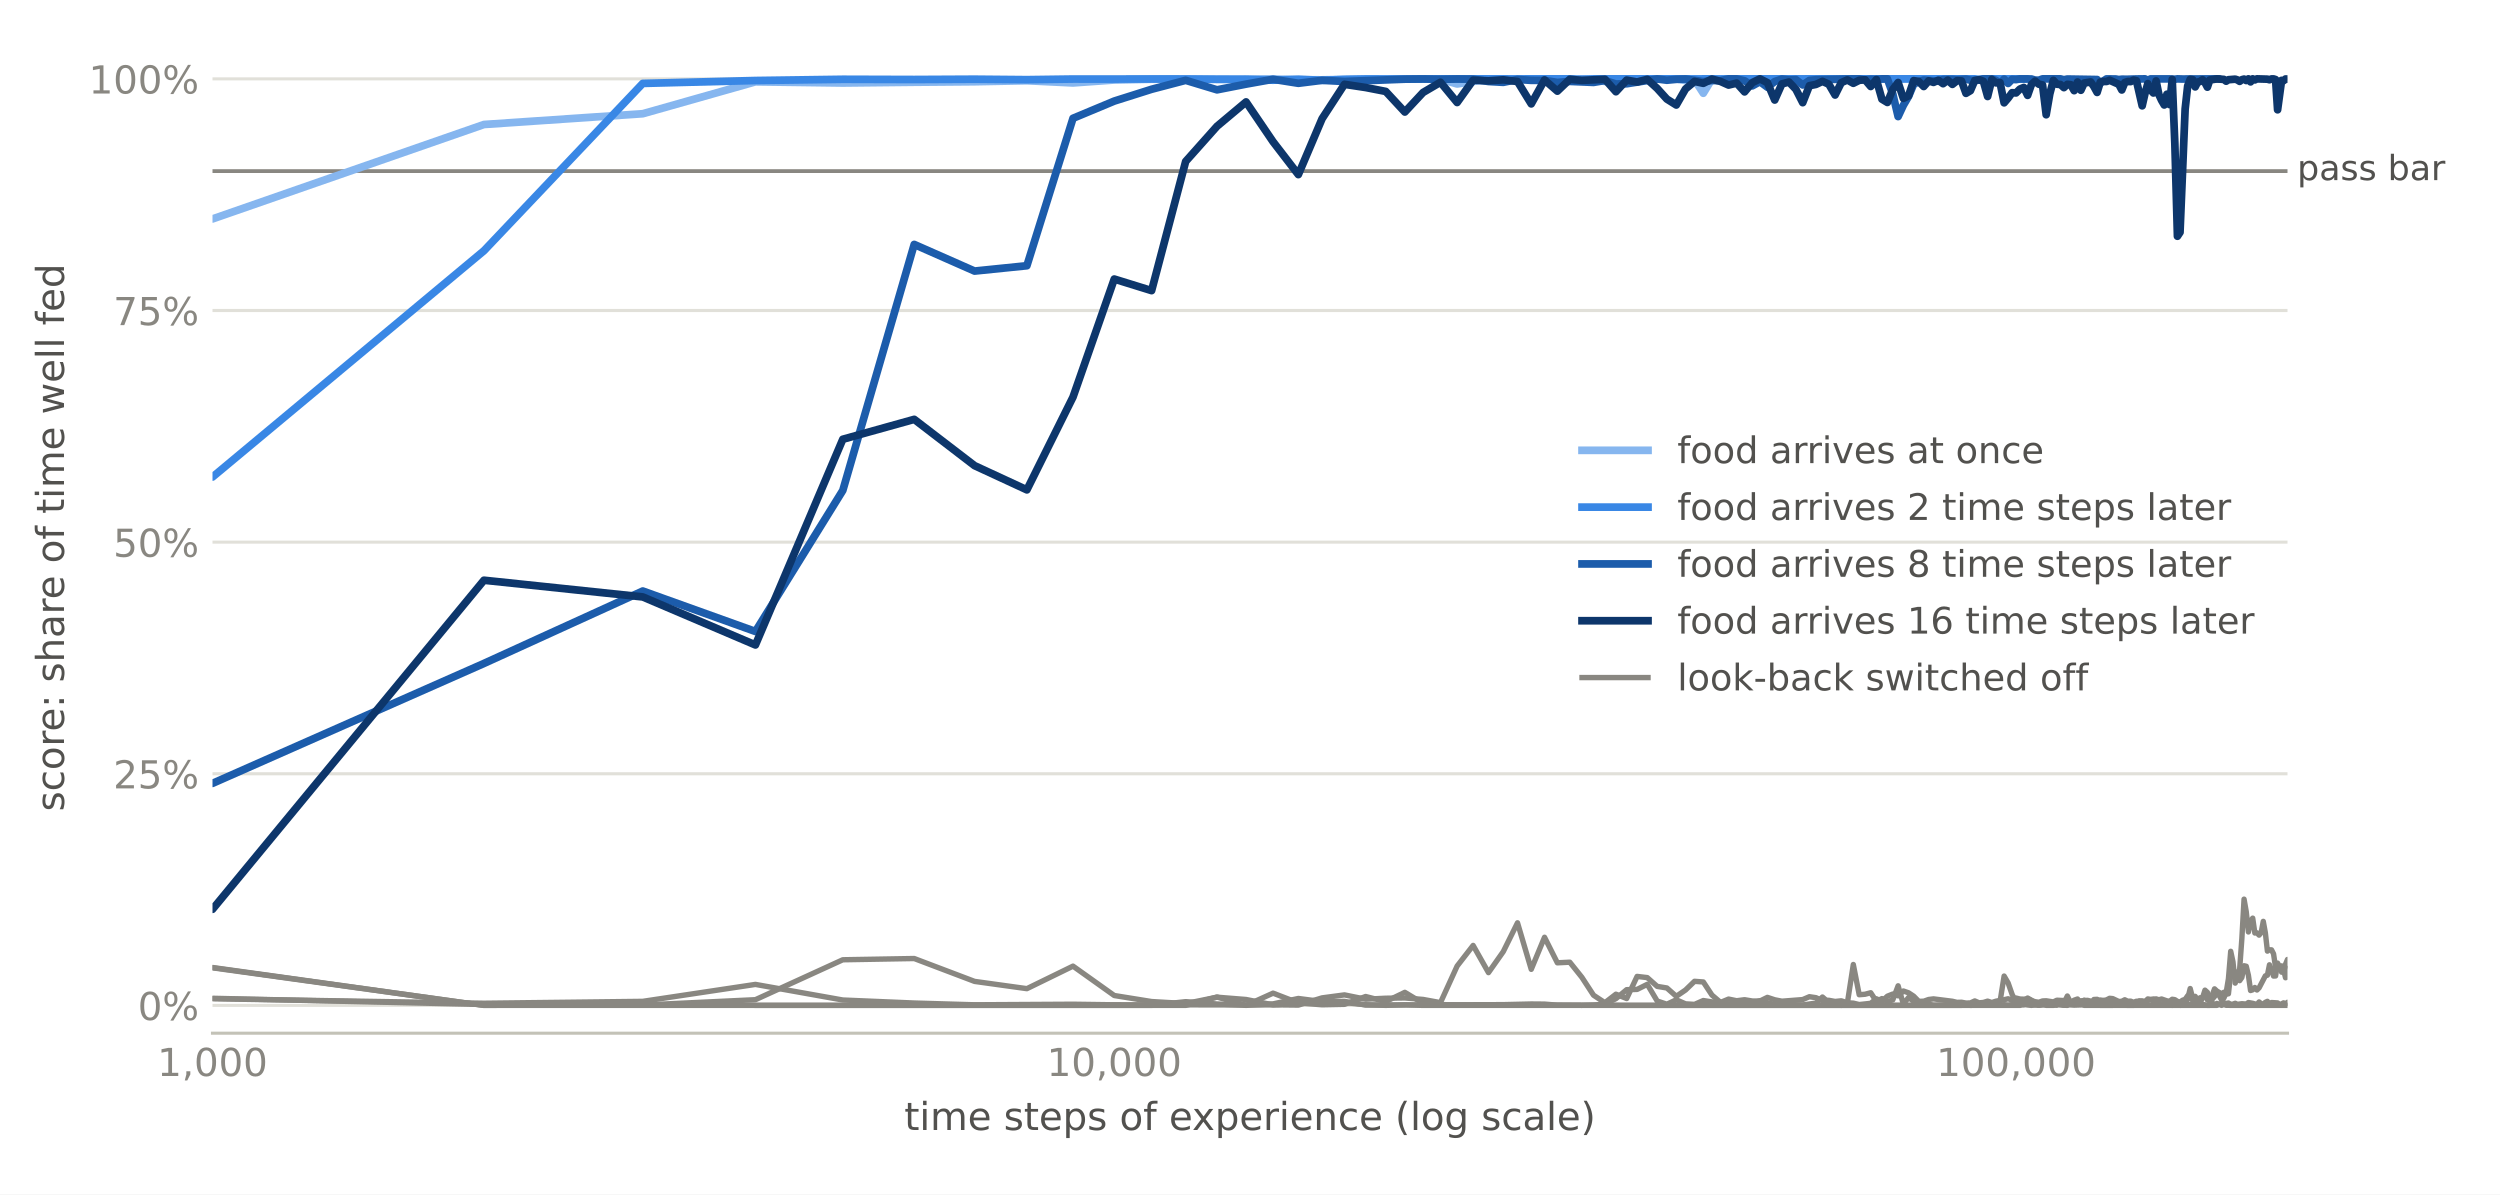
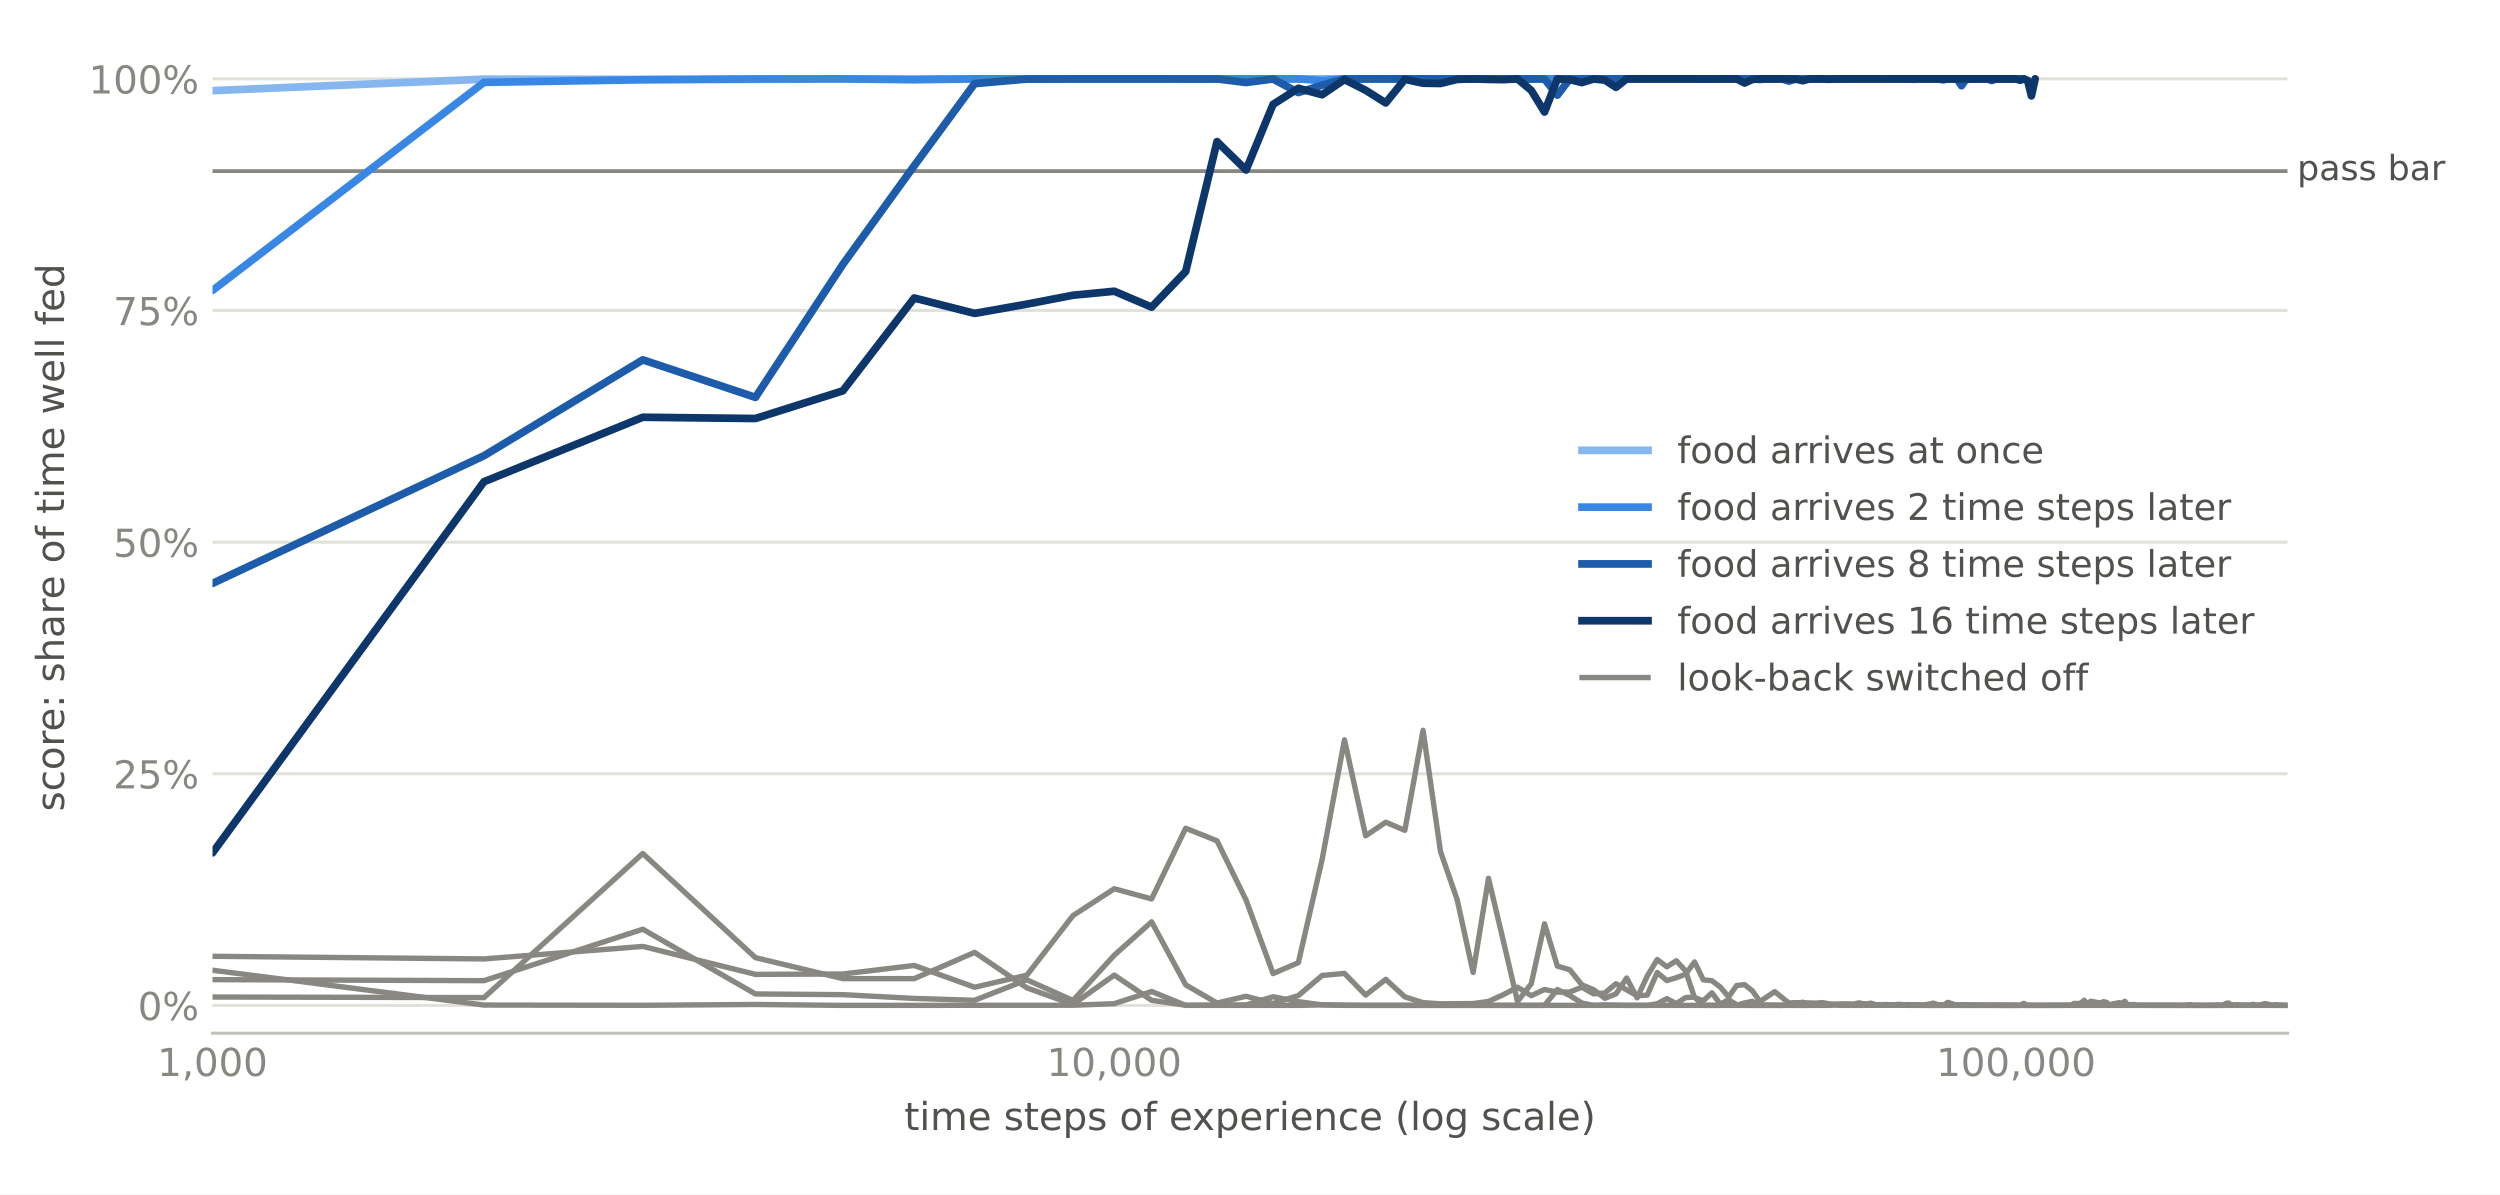
<svg xmlns="http://www.w3.org/2000/svg" width="648pt" height="309.6pt" viewBox="0 0 648 309.6" version="1.1">
  <defs>
    <style type="text/css">*{stroke-linejoin: round; stroke-linecap: butt}</style>
  </defs>
  <g id="figure_1">
    <g id="patch_1">
      <path d="M 0 309.6  L 648 309.6  L 648 0  L 0 0  z " style="fill: #ffffff" />
    </g>
    <g id="axes_1">
      <g id="patch_2">
        <path d="M 55.08 267.804  L 592.92 267.804  L 592.92 10.836  L 55.08 10.836  z " style="fill: #ffffff" />
      </g>
      <g id="matplotlib.axis_1">
        <g id="xtick_1">
          <g id="line2d_1" />
          <g id="text_1">
            <text style="font-size: 10px; font-family: 'DejaVu Sans', 'Bitstream Vera Sans', 'Computer Modern Sans Serif', 'Lucida Grande', 'Verdana', 'Geneva', 'Lucid', 'Arial', 'Helvetica', 'Avant Garde', sans-serif; text-anchor: middle; fill: #898781" x="55.08" y="278.902" transform="rotate(-0 55.08 278.9017)">1,000</text>
          </g>
        </g>
        <g id="xtick_2">
          <g id="line2d_2" />
          <g id="text_2">
            <text style="font-size: 10px; font-family: 'DejaVu Sans', 'Bitstream Vera Sans', 'Computer Modern Sans Serif', 'Lucida Grande', 'Verdana', 'Geneva', 'Lucid', 'Arial', 'Helvetica', 'Avant Garde', sans-serif; text-anchor: middle; fill: #898781" x="288.819" y="278.902" transform="rotate(-0 288.8188 278.9017)">10,000</text>
          </g>
        </g>
        <g id="xtick_3">
          <g id="line2d_3" />
          <g id="text_3">
            <text style="font-size: 10px; font-family: 'DejaVu Sans', 'Bitstream Vera Sans', 'Computer Modern Sans Serif', 'Lucida Grande', 'Verdana', 'Geneva', 'Lucid', 'Arial', 'Helvetica', 'Avant Garde', sans-serif; text-anchor: middle; fill: #898781" x="522.558" y="278.902" transform="rotate(-0 522.5576 278.9017)">100,000</text>
          </g>
        </g>
        <g id="text_4">
          <text style="font-size: 10px; font-family: 'DejaVu Sans', 'Bitstream Vera Sans', 'Computer Modern Sans Serif', 'Lucida Grande', 'Verdana', 'Geneva', 'Lucid', 'Arial', 'Helvetica', 'Avant Garde', sans-serif; text-anchor: middle; fill: #52514e" x="324" y="292.902" transform="rotate(-0 324 292.9024)">time steps of experience (log scale)</text>
        </g>
      </g>
      <g id="matplotlib.axis_2">
        <g id="ytick_1">
          <g id="line2d_4">
            <path d="M 55.08 260.599  L 592.92 260.599  " clip-path="url(#p5196640c38)" style="fill: none; stroke: #e1e0d9; stroke-width: 0.8; stroke-linecap: square" />
          </g>
          <g id="line2d_5" />
          <g id="text_5">
            <text style="font-size: 10px; font-family: 'DejaVu Sans', 'Bitstream Vera Sans', 'Computer Modern Sans Serif', 'Lucida Grande', 'Verdana', 'Geneva', 'Lucid', 'Arial', 'Helvetica', 'Avant Garde', sans-serif; text-anchor: end; fill: #898781" x="51.58" y="264.398" transform="rotate(-0 51.58 264.3981)">0%</text>
          </g>
        </g>
        <g id="ytick_2">
          <g id="line2d_6">
            <path d="M 55.08 200.56  L 592.92 200.56  " clip-path="url(#p5196640c38)" style="fill: none; stroke: #e1e0d9; stroke-width: 0.8; stroke-linecap: square" />
          </g>
          <g id="line2d_7" />
          <g id="text_6">
            <text style="font-size: 10px; font-family: 'DejaVu Sans', 'Bitstream Vera Sans', 'Computer Modern Sans Serif', 'Lucida Grande', 'Verdana', 'Geneva', 'Lucid', 'Arial', 'Helvetica', 'Avant Garde', sans-serif; text-anchor: end; fill: #898781" x="51.58" y="204.359" transform="rotate(-0 51.58 204.3589)">25%</text>
          </g>
        </g>
        <g id="ytick_3">
          <g id="line2d_8">
            <path d="M 55.08 140.521  L 592.92 140.521  " clip-path="url(#p5196640c38)" style="fill: none; stroke: #e1e0d9; stroke-width: 0.8; stroke-linecap: square" />
          </g>
          <g id="line2d_9" />
          <g id="text_7">
            <text style="font-size: 10px; font-family: 'DejaVu Sans', 'Bitstream Vera Sans', 'Computer Modern Sans Serif', 'Lucida Grande', 'Verdana', 'Geneva', 'Lucid', 'Arial', 'Helvetica', 'Avant Garde', sans-serif; text-anchor: end; fill: #898781" x="51.58" y="144.32" transform="rotate(-0 51.58 144.3196)">50%</text>
          </g>
        </g>
        <g id="ytick_4">
          <g id="line2d_10">
            <path d="M 55.08 80.482  L 592.92 80.482  " clip-path="url(#p5196640c38)" style="fill: none; stroke: #e1e0d9; stroke-width: 0.8; stroke-linecap: square" />
          </g>
          <g id="line2d_11" />
          <g id="text_8">
            <text style="font-size: 10px; font-family: 'DejaVu Sans', 'Bitstream Vera Sans', 'Computer Modern Sans Serif', 'Lucida Grande', 'Verdana', 'Geneva', 'Lucid', 'Arial', 'Helvetica', 'Avant Garde', sans-serif; text-anchor: end; fill: #898781" x="51.58" y="84.28" transform="rotate(-0 51.58 84.28036)">75%</text>
          </g>
        </g>
        <g id="ytick_5">
          <g id="line2d_12">
            <path d="M 55.08 20.442  L 592.92 20.442  " clip-path="url(#p5196640c38)" style="fill: none; stroke: #e1e0d9; stroke-width: 0.8; stroke-linecap: square" />
          </g>
          <g id="line2d_13" />
          <g id="text_9">
            <text style="font-size: 10px; font-family: 'DejaVu Sans', 'Bitstream Vera Sans', 'Computer Modern Sans Serif', 'Lucida Grande', 'Verdana', 'Geneva', 'Lucid', 'Arial', 'Helvetica', 'Avant Garde', sans-serif; text-anchor: end; fill: #898781" x="51.58" y="24.241" transform="rotate(-0 51.58 24.24111)">100%</text>
          </g>
        </g>
        <g id="text_10">
          <text style="font-size: 10px; font-family: 'DejaVu Sans', 'Bitstream Vera Sans', 'Computer Modern Sans Serif', 'Lucida Grande', 'Verdana', 'Geneva', 'Lucid', 'Arial', 'Helvetica', 'Avant Garde', sans-serif; text-anchor: middle; fill: #52514e" x="16.589" y="139.32" transform="rotate(-90 16.58859 139.32)">score: share of time well fed</text>
        </g>
      </g>
      <g id="line2d_14">
        <path d="M 55.08 44.35  L 592.92 44.35  " clip-path="url(#p5196640c38)" style="fill: none; stroke: #898781; stroke-linecap: square" />
      </g>
      <g id="line2d_15">
-         <path d="M 55.08 258.881  L 125.442 260.036  L 166.602 259.549  L 195.805 255.158  L 218.456 259.203  L 236.964 259.984  L 252.612 260.442  L 278.124 260.292  L 288.819 260.442  L 329.978 260.479  L 342.684 259.616  L 348.486 259.556  L 353.974 260.509  L 389.645 260.404  L 396.899 260.232  L 400.341 260.262  L 403.669 260.539  L 410.016 260.584  L 413.046 260.494  L 415.989 260.277  L 418.848 258.851  L 421.63 256.524  L 424.337 256.457  L 426.974 255.143  L 429.544 259.466  L 432.05 260.292  L 434.496 259.151  L 436.885 260.194  L 439.219 260.337  L 441.5 259.338  L 443.731 259.691  L 445.914 259.849  L 448.051 258.963  L 450.144 259.391  L 452.195 259.128  L 454.205 259.459  L 456.177 259.466  L 458.11 258.52  L 460.008 259.143  L 461.87 259.511  L 467.262 259.091  L 468.997 258.348  L 470.703 258.603  L 472.381 259.368  L 474.031 259.278  L 475.656 259.579  L 477.254 259.414  L 478.828 259.924  L 480.378 260.014  L 481.905 260.382  L 484.89 260.059  L 486.351 258.888  L 487.791 259.526  L 489.211 258.213  L 490.611 257.657  L 491.992 258.115  L 493.355 256.869  L 494.699 257.335  L 496.026 258.213  L 497.336 259.541  L 498.629 259.519  L 499.906 259.068  L 501.167 258.911  L 506.06 259.526  L 507.247 259.811  L 508.421 259.781  L 509.581 259.991  L 510.728 259.961  L 511.862 259.444  L 512.984 259.931  L 514.093 259.834  L 515.191 259.496  L 516.277 259.856  L 517.351 259.511  L 519.466 259.121  L 520.507 258.881  L 521.537 259.241  L 522.558 258.693  L 523.568 258.948  L 524.568 258.986  L 525.558 258.866  L 526.539 259.353  L 527.51 259.639  L 528.473 259.789  L 529.426 259.451  L 530.37 259.406  L 532.233 259.699  L 533.151 259.256  L 534.964 259.346  L 535.858 259.594  L 537.624 259.691  L 538.495 259.481  L 541.065 259.286  L 542.743 259.706  L 544.394 259.196  L 545.209 259.338  L 546.018 259.166  L 546.821 258.761  L 547.617 258.843  L 549.191 259.586  L 549.968 259.541  L 550.74 259.143  L 551.507 259.519  L 552.267 259.496  L 553.022 259.804  L 553.771 259.511  L 555.253 259.706  L 555.986 259.594  L 557.436 259.098  L 558.153 259.098  L 558.866 258.911  L 559.573 259.143  L 560.276 258.941  L 561.666 259.421  L 562.354 259.526  L 563.038 259.008  L 563.717 259.113  L 564.391 259.556  L 565.062 259.744  L 565.727 259.256  L 566.388 259.031  L 567.046 258.108  L 567.698 258.603  L 568.347 259.323  L 568.991 259.226  L 569.632 259.564  L 570.268 258.618  L 570.901 258.603  L 571.529 257.988  L 572.154 259.188  L 572.775 258.063  L 573.392 257.965  L 574.005 256.314  L 574.615 256.884  L 575.824 257.59  L 576.422 257.207  L 577.018 257.68  L 577.61 257.59  L 578.198 252.329  L 578.783 252.734  L 579.365 251.954  L 579.943 253.59  L 580.519 254.183  L 581.09 253.372  L 581.659 250.325  L 582.225 250.453  L 582.787 252.802  L 583.346 256.742  L 583.903 256.562  L 584.456 255.961  L 585.006 256.607  L 585.553 256.059  L 587.177 252.944  L 587.713 252.772  L 588.246 250.077  L 588.776 251.308  L 589.303 252.989  L 589.828 252.967  L 590.35 249.642  L 590.869 250.61  L 591.386 250.355  L 591.9 251.383  L 592.411 253.432  L 592.92 251.023  L 592.92 251.023  " clip-path="url(#p5196640c38)" style="fill: none; stroke: #898781; stroke-width: 1.4; stroke-linecap: round" />
+         <path d="M 55.08 247.871  L 125.442 248.554  L 166.602 245.312  L 195.805 252.554  L 218.456 252.464  L 236.964 250.25  L 252.612 255.886  L 266.167 252.764  L 278.124 237.304  L 288.819 230.37  L 298.494 232.996  L 307.327 214.684  L 315.452 217.934  L 322.975 233.274  L 329.978 252.344  L 336.53 249.522  L 342.684 222.812  L 348.486 191.764  L 353.974 216.636  L 359.181 213.123  L 364.134 215.217  L 368.856 189.303  L 373.369 220.688  L 377.689 233.161  L 381.833 252.066  L 385.814 227.66  L 389.645 243.818  L 393.337 259.601  L 396.899 254.986  L 400.341 239.458  L 403.669 250.408  L 406.892 251.361  L 410.016 255.271  L 413.046 256.517  L 415.989 258.768  L 418.848 257.612  L 421.63 253.507  L 424.337 258.633  L 426.974 252.989  L 429.544 248.712  L 432.05 250.588  L 434.496 249.034  L 436.885 251.623  L 439.219 258.558  L 441.5 259.383  L 443.731 257.335  L 445.914 260.284  L 448.051 259.106  L 450.144 260.442  L 452.195 260.577  L 454.205 260.592  L 456.177 260.599  L 458.11 260.599  L 460.008 260.599  L 461.87 260.584  L 463.699 260.487  L 465.496 260.584  L 467.262 260.584  L 468.997 260.599  L 470.703 260.472  L 472.381 260.479  L 474.031 260.442  L 475.656 260.374  L 477.254 260.209  L 478.828 260.262  L 480.378 260.269  L 481.905 259.939  L 483.408 260.299  L 484.89 260.014  L 486.351 260.457  L 487.791 260.599  L 489.211 260.524  L 490.611 260.472  L 491.992 260.322  L 493.355 260.404  L 494.699 260.599  L 496.026 260.599  L 497.336 260.599  L 498.629 260.599  L 499.906 260.599  L 501.167 260.599  L 502.413 260.599  L 503.643 260.599  L 504.859 260.599  L 506.06 260.599  L 507.247 260.599  L 508.421 260.599  L 509.581 260.599  L 510.728 260.599  L 511.862 260.599  L 512.984 260.599  L 514.093 260.599  L 515.191 260.599  L 516.277 260.599  L 517.351 260.599  L 518.414 260.599  L 519.466 260.599  L 520.507 260.599  L 521.537 260.599  L 522.558 260.599  " clip-path="url(#p5196640c38)" style="fill: none; stroke: #898781; stroke-width: 1.4; stroke-linecap: round" />
      </g>
      <g id="line2d_16">
-         <path d="M 55.08 258.753  L 125.442 260.374  L 166.602 260.502  L 195.805 259.121  L 218.456 248.772  L 236.964 248.449  L 252.612 254.378  L 266.167 256.261  L 278.124 250.423  L 288.819 258.04  L 298.494 259.601  L 307.327 260.119  L 315.452 258.468  L 322.975 259.068  L 329.978 260.449  L 336.53 260.524  L 342.684 258.648  L 348.486 257.875  L 353.974 258.993  L 359.181 258.738  L 364.134 258.671  L 368.856 259.053  L 373.369 259.879  L 377.689 250.4  L 381.833 245.057  L 385.814 252.104  L 389.645 246.663  L 393.337 239.195  L 396.899 251.248  L 400.341 242.94  L 403.669 249.56  L 406.892 249.402  L 410.016 253.312  L 413.046 257.958  L 415.989 259.901  L 418.848 257.695  L 421.63 258.821  L 424.337 253.087  L 426.974 253.395  L 429.544 255.669  L 432.05 256.081  L 434.496 258.243  L 436.885 256.614  L 439.219 254.355  L 441.5 254.528  L 443.731 257.92  L 445.914 259.781  L 448.051 260.292  L 450.144 260.299  L 452.195 260.074  L 454.205 260.014  L 456.177 259.383  L 460.008 260.382  L 461.87 260.562  L 463.699 259.684  L 465.496 260.449  L 467.262 260.487  L 470.703 259.999  L 472.381 258.43  L 474.031 259.871  L 475.656 260.172  L 477.254 260.599  L 478.828 260.044  L 480.378 250.002  L 481.905 257.83  L 483.408 257.71  L 484.89 257.32  L 486.351 259.549  L 487.791 258.836  L 489.211 259.624  L 490.611 259.173  L 491.992 255.526  L 493.355 260.292  L 494.699 258.543  L 496.026 259.564  L 497.336 259.939  L 498.629 259.714  L 499.906 260.262  L 501.167 260.577  L 503.643 260.547  L 506.06 260.194  L 507.247 260.427  L 508.421 260.442  L 509.581 260.307  L 510.728 260.599  L 512.984 260.494  L 515.191 260.322  L 516.277 260.472  L 517.351 260.457  L 518.414 259.601  L 519.466 252.997  L 520.507 254.783  L 521.537 257.74  L 522.558 259.796  L 523.568 259.676  L 524.568 260.457  L 525.558 258.693  L 526.539 259.248  L 527.51 260.006  L 528.473 260.569  L 529.426 260.419  L 530.37 259.684  L 531.306 260.081  L 533.151 259.841  L 534.062 260.164  L 534.964 260.006  L 535.858 258.168  L 536.745 259.969  L 537.624 259.616  L 538.495 260.081  L 539.359 260.006  L 540.216 259.248  L 541.065 260.059  L 541.908 260.434  L 542.743 259.068  L 543.572 259.023  L 544.394 259.684  L 545.209 259.331  L 546.018 260.352  L 546.821 259.098  L 547.617 259.594  L 548.407 260.247  L 549.191 260.352  L 549.968 260.111  L 550.74 260.081  L 551.507 260.359  L 552.267 260.487  L 553.022 260.081  L 553.771 260.156  L 554.515 260.554  L 555.253 260.389  L 555.986 260.539  L 557.436 260.562  L 558.153 260.217  L 558.866 260.524  L 560.276 260.502  L 560.973 260.494  L 561.666 259.744  L 562.354 259.736  L 563.038 260.599  L 563.717 259.624  L 564.391 260.314  L 565.062 260.599  L 566.388 260.434  L 567.046 258.918  L 567.698 256.231  L 568.347 258.746  L 568.991 258.258  L 569.632 259.218  L 570.268 259.954  L 570.901 258.595  L 571.529 256.652  L 572.154 257.215  L 572.775 259.751  L 574.615 257.575  L 575.221 258.003  L 575.824 259.203  L 576.422 258.716  L 577.018 257.29  L 577.61 253.68  L 578.198 246.58  L 578.783 249.297  L 579.365 254.821  L 580.519 251.173  L 581.09 243.278  L 581.659 233.064  L 582.225 236.298  L 582.787 241.559  L 583.346 238.76  L 583.903 237.987  L 584.456 241.837  L 585.006 241.792  L 585.553 242.385  L 586.098 241.717  L 586.639 238.82  L 587.177 241.769  L 587.713 246.528  L 588.246 246.182  L 588.776 246.205  L 589.303 247.233  L 589.828 250.738  L 590.35 250.393  L 590.869 250.438  L 591.386 251.984  L 591.9 252.021  L 592.411 249.935  L 592.92 248.697  L 592.92 248.697  " clip-path="url(#p5196640c38)" style="fill: none; stroke: #898781; stroke-width: 1.4; stroke-linecap: round" />
+         <path d="M 55.08 258.423  L 125.442 258.58  L 166.602 221.229  L 195.805 248.224  L 218.456 253.665  L 236.964 253.665  L 252.612 246.858  L 266.167 256.059  L 278.124 260.352  L 288.819 252.742  L 298.494 259.286  L 307.327 260.562  L 322.975 260.479  L 329.978 258.348  L 336.53 259.631  L 342.684 260.457  L 353.974 260.592  L 434.496 260.599  L 474.031 260.584  L 475.656 260.427  L 478.828 260.599  L 487.791 260.569  L 489.211 260.487  L 491.992 260.554  L 499.906 260.569  L 501.167 260.592  L 503.643 260.479  L 508.421 260.517  L 509.581 260.389  L 510.728 260.539  L 523.568 260.599  L 549.191 260.562  L 549.968 260.397  L 551.507 260.547  L 552.267 260.509  L 553.771 260.577  L 557.436 260.584  L 562.354 260.592  L 566.388 260.584  L 567.698 260.382  L 568.347 260.592  L 574.005 260.599  L 574.615 260.479  L 575.824 260.584  L 576.422 260.412  L 577.018 260.051  L 577.61 259.976  L 578.198 260.359  L 579.365 260.487  L 579.943 260.397  L 580.519 260.554  L 592.92 260.592  L 592.92 260.592  " clip-path="url(#p5196640c38)" style="fill: none; stroke: #898781; stroke-width: 1.4; stroke-linecap: round" />
      </g>
      <g id="line2d_17">
-         <path d="M 55.08 250.775  L 125.442 260.599  L 166.602 260.389  L 195.805 260.584  L 307.327 260.599  L 315.452 258.43  L 322.975 260.599  L 329.978 257.425  L 336.53 259.946  L 342.684 260.442  L 348.486 260.322  L 353.974 258.295  L 359.181 259.616  L 364.134 257.215  L 368.856 260.059  L 373.369 260.367  L 377.689 260.509  L 429.544 260.599  L 436.885 260.599  L 508.421 260.592  L 509.581 260.217  L 510.728 260.449  L 511.862 260.329  L 514.093 260.517  L 515.191 260.577  L 516.277 260.329  L 518.414 260.569  L 519.466 260.412  L 520.507 260.539  L 521.537 260.397  L 522.558 260.509  L 524.568 260.299  L 526.539 260.599  L 527.51 260.389  L 528.473 259.924  L 529.426 259.871  L 530.37 260.224  L 531.306 260.299  L 532.233 260.524  L 533.151 260.569  L 534.062 260.239  L 534.964 260.577  L 535.858 260.419  L 537.624 260.539  L 539.359 260.479  L 540.216 260.314  L 541.065 260.434  L 541.908 260.314  L 542.743 260.389  L 543.572 260.284  L 544.394 260.599  L 547.617 260.599  L 549.191 259.661  L 549.968 260.487  L 551.507 260.599  L 553.022 260.599  L 553.771 260.457  L 554.515 259.406  L 555.253 259.421  L 555.986 259.624  L 556.713 258.926  L 557.436 259.053  L 558.153 258.948  L 558.866 259.293  L 559.573 260.014  L 560.276 260.269  L 560.973 259.991  L 561.666 260.269  L 563.038 260.359  L 563.717 260.322  L 565.062 260.554  L 566.388 260.382  L 567.046 260.457  L 567.698 260.367  L 568.347 260.404  L 568.991 260.277  L 569.632 260.021  L 572.154 260.599  L 572.775 260.584  L 573.392 259.894  L 574.005 260.449  L 574.615 260.089  L 575.221 260.329  L 575.824 260.179  L 576.422 259.909  L 577.018 260.104  L 577.61 259.976  L 578.198 260.307  L 578.783 260.269  L 579.365 260.051  L 579.943 260.322  L 581.09 260.164  L 582.225 260.254  L 582.787 259.856  L 583.903 260.059  L 585.006 260.367  L 585.553 259.706  L 586.098 260.149  L 586.639 260.262  L 587.177 259.804  L 587.713 259.549  L 588.246 260.292  L 588.776 259.856  L 590.35 259.954  L 590.869 260.344  L 591.386 260.209  L 591.9 259.939  L 592.411 260.194  L 592.92 259.796  L 592.92 259.796  " clip-path="url(#p5196640c38)" style="fill: none; stroke: #898781; stroke-width: 1.4; stroke-linecap: round" />
+         <path d="M 55.08 253.92  L 125.442 254.19  L 166.602 240.854  L 195.805 257.635  L 218.456 257.815  L 236.964 258.791  L 252.612 259.278  L 266.167 253.965  L 278.124 259.323  L 288.819 247.586  L 298.494 238.94  L 307.327 255.263  L 315.452 259.991  L 322.975 258.235  L 329.978 260.089  L 336.53 258.063  L 342.684 252.847  L 348.486 252.306  L 353.974 257.92  L 359.181 253.852  L 364.134 258.385  L 368.856 259.886  L 373.369 260.187  L 381.833 260.119  L 385.814 259.579  L 389.645 257.83  L 393.337 255.886  L 396.899 258.07  L 400.341 256.479  L 403.669 257.155  L 406.892 257.125  L 410.016 255.886  L 413.046 257.597  L 415.989 257.372  L 418.848 254.978  L 424.337 258.108  L 426.974 257.928  L 429.544 252.081  L 432.05 254.16  L 434.496 253.425  L 436.885 252.524  L 439.219 249.334  L 441.5 253.98  L 443.731 254.198  L 445.914 255.864  L 448.051 258.393  L 450.144 255.436  L 452.195 255.218  L 454.205 256.817  L 456.177 259.586  L 460.008 257.042  L 463.699 259.984  L 465.496 259.879  L 470.703 260.006  L 472.381 259.871  L 474.031 260.194  L 477.254 260.367  L 478.828 260.262  L 481.905 260.532  L 483.408 260.179  L 484.89 260.584  L 497.336 260.404  L 498.629 260.532  L 501.167 260.014  L 502.413 260.487  L 504.859 260.449  L 518.414 260.599  L 592.92 260.599  L 592.92 260.599  " clip-path="url(#p5196640c38)" style="fill: none; stroke: #898781; stroke-width: 1.4; stroke-linecap: round" />
      </g>
      <g id="line2d_18">
-         <path d="M 55.08 250.858  L 125.442 260.599  L 298.494 260.599  L 307.327 259.631  L 315.452 260.232  L 322.975 260.584  L 329.978 260.202  L 336.53 258.806  L 342.684 259.609  L 348.486 259.871  L 353.974 260.419  L 359.181 260.592  L 364.134 260.442  L 368.856 260.599  L 523.568 260.599  L 524.568 260.337  L 528.473 260.584  L 529.426 260.457  L 530.37 260.584  L 532.233 260.599  L 533.151 259.383  L 534.062 260.502  L 535.858 260.599  L 536.745 259.751  L 537.624 259.248  L 538.495 258.941  L 539.359 260.179  L 540.216 260.599  L 574.615 260.599  L 575.221 260.322  L 575.824 260.592  L 576.422 260.374  L 577.018 260.577  L 580.519 260.599  L 592.92 260.599  L 592.92 260.599  " clip-path="url(#p5196640c38)" style="fill: none; stroke: #898781; stroke-width: 1.4; stroke-linecap: round" />
+         <path d="M 55.08 251.488  L 125.442 260.509  L 166.602 260.577  L 195.805 260.359  L 218.456 260.599  L 278.124 260.562  L 288.819 260.156  L 298.494 256.997  L 307.327 260.592  L 336.53 260.599  L 342.684 260.457  L 348.486 260.599  L 400.341 260.584  L 403.669 256.487  L 406.892 258.04  L 410.016 259.984  L 413.046 260.599  L 415.989 260.472  L 421.63 260.599  L 426.974 260.599  L 429.544 260.172  L 432.05 258.851  L 434.496 260.141  L 436.885 258.588  L 439.219 258.453  L 441.5 260.599  L 450.144 260.569  L 452.195 259.961  L 454.205 259.549  L 456.177 260.502  L 461.87 260.599  L 463.699 260.389  L 467.262 259.781  L 468.997 260.404  L 472.381 260.367  L 474.031 260.547  L 475.656 260.449  L 477.254 260.599  L 489.211 260.382  L 490.611 260.584  L 493.355 260.554  L 494.699 260.382  L 496.026 260.569  L 501.167 260.599  L 503.643 260.599  L 504.859 259.804  L 507.247 260.592  L 522.558 260.599  L 523.568 260.599  L 524.568 260.089  L 525.558 260.599  L 536.745 260.569  L 537.624 260.081  L 538.495 260.134  L 539.359 260.006  L 540.216 259.271  L 541.065 260.269  L 541.908 259.519  L 544.394 259.969  L 545.209 259.631  L 546.018 259.804  L 546.821 260.554  L 547.617 260.187  L 548.407 260.096  L 549.191 259.879  L 549.968 260.059  L 550.74 259.541  L 551.507 260.412  L 552.267 260.442  L 553.022 260.352  L 553.771 260.569  L 577.018 260.599  L 577.61 260.382  L 578.198 260.577  L 583.346 260.562  L 583.903 260.322  L 585.006 260.554  L 585.553 260.524  L 587.177 260.119  L 588.246 260.374  L 588.776 260.584  L 589.828 260.427  L 590.869 260.577  L 591.386 260.532  L 592.411 260.599  L 592.92 260.592  L 592.92 260.592  " clip-path="url(#p5196640c38)" style="fill: none; stroke: #898781; stroke-width: 1.4; stroke-linecap: round" />
      </g>
      <g id="line2d_19">
-         <path d="M 55.08 56.749  L 125.442 32.268  L 166.602 29.478  L 195.805 21.208  L 218.456 21.515  L 236.964 21.315  L 252.612 21.185  L 266.167 20.92  L 278.124 21.495  L 288.819 20.735  L 298.494 20.535  L 307.327 20.455  L 315.452 20.467  L 322.975 20.447  L 329.978 20.462  L 336.53 20.68  L 342.684 20.692  L 348.486 20.59  L 353.974 20.475  L 359.181 20.447  L 364.134 20.477  L 368.856 20.447  L 373.369 20.507  L 377.689 21.768  L 381.833 21.115  L 385.814 20.6  L 389.645 20.56  L 393.337 20.532  L 396.899 20.48  L 400.341 20.475  L 403.669 20.457  L 406.892 20.98  L 410.016 20.487  L 413.046 20.68  L 415.989 21.113  L 418.848 20.522  L 421.63 20.455  L 424.337 21.158  L 426.974 20.515  L 429.544 20.497  L 432.05 20.462  L 434.496 20.452  L 436.885 20.883  L 439.219 20.655  L 441.5 24.17  L 443.731 20.492  L 445.914 20.462  L 448.051 20.442  L 450.144 20.447  L 452.195 20.442  L 454.205 20.725  L 456.177 20.445  L 458.11 20.445  L 460.008 20.442  L 461.87 20.445  L 463.699 20.442  L 465.496 20.445  L 467.262 20.442  L 468.997 20.442  L 470.703 20.442  L 472.381 20.442  L 474.031 20.445  L 475.656 20.442  L 477.254 20.442  L 478.828 20.505  L 480.378 20.475  L 481.905 20.562  L 483.408 20.445  L 484.89 20.442  L 486.351 20.627  L 487.791 20.442  L 489.211 20.442  L 490.611 20.445  L 491.992 20.442  L 493.355 20.445  L 494.699 20.445  L 496.026 20.442  L 497.336 20.442  L 498.629 20.442  L 499.906 20.462  L 501.167 20.442  L 502.413 20.442  L 503.643 20.492  L 504.859 20.497  L 506.06 20.447  L 507.247 20.442  L 508.421 20.445  L 509.581 20.442  L 510.728 20.442  L 511.862 20.55  L 512.984 20.482  L 514.093 20.442  L 515.191 20.515  L 516.277 20.515  L 517.351 20.452  L 518.414 20.442  L 519.466 20.457  L 520.507 20.542  L 521.537 20.442  L 522.558 20.442  L 523.568 20.442  L 524.568 20.482  " clip-path="url(#p5196640c38)" style="fill: none; stroke: #86b6ef; stroke-width: 2; stroke-linecap: round" />
+         <path d="M 55.08 23.492  L 125.442 20.517  L 166.602 20.575  L 195.805 20.565  L 218.456 20.462  L 236.964 20.45  L 252.612 20.442  L 266.167 20.475  L 278.124 20.442  L 288.819 20.492  L 298.494 20.442  L 307.327 20.442  L 315.452 20.442  L 322.975 20.442  L 329.978 20.465  L 336.53 20.442  L 342.684 20.447  L 348.486 20.445  L 353.974 20.442  L 359.181 20.442  L 364.134 20.442  L 368.856 20.442  L 373.369 20.442  L 377.689 20.442  L 381.833 20.482  L 385.814 20.442  L 389.645 20.442  L 393.337 20.442  L 396.899 20.487  L 400.341 20.442  L 403.669 20.442  L 406.892 20.445  L 410.016 20.442  L 413.046 20.442  L 415.989 20.442  L 418.848 20.442  L 421.63 20.442  L 424.337 20.442  L 426.974 20.447  L 429.544 20.442  L 432.05 20.442  L 434.496 20.447  L 436.885 20.442  L 439.219 20.442  L 441.5 20.442  L 443.731 20.442  L 445.914 20.442  L 448.051 20.442  L 450.144 20.442  L 452.195 20.447  L 454.205 20.442  L 456.177 20.442  L 458.11 20.442  L 460.008 20.447  L 461.87 20.47  L 463.699 20.525  L 465.496 20.542  L 467.262 20.452  L 468.997 20.447  L 470.703 20.442  L 472.381 20.442  L 474.031 20.442  L 475.656 20.45  L 477.254 20.49  L 478.828 20.452  L 480.378 20.442  L 481.905 20.467  L 483.408 20.442  L 484.89 20.465  L 486.351 20.442  L 487.791 20.45  L 489.211 20.442  L 490.611 20.442  L 491.992 20.442  L 493.355 20.442  L 494.699 20.442  L 496.026 20.442  L 497.336 20.447  L 498.629 20.442  L 499.906 20.445  L 501.167 20.442  L 502.413 20.442  L 503.643 20.442  L 504.859 20.46  L 506.06 20.442  L 507.247 20.442  L 508.421 20.442  L 509.581 20.447  L 510.728 20.442  L 511.862 20.442  L 512.984 20.442  L 514.093 20.442  L 515.191 20.442  L 516.277 20.442  L 517.351 20.442  L 518.414 20.452  L 519.466 20.442  L 520.507 20.442  L 521.537 20.47  L 522.558 20.442  L 523.568 20.442  " clip-path="url(#p5196640c38)" style="fill: none; stroke: #86b6ef; stroke-width: 2; stroke-linecap: round" />
      </g>
      <g id="line2d_20">
-         <path d="M 55.08 123.647  L 125.442 64.991  L 166.602 21.621  L 195.805 20.87  L 218.456 20.55  L 236.964 20.605  L 252.612 20.527  L 266.167 20.65  L 278.124 20.487  L 288.819 20.49  L 298.494 20.47  L 307.327 20.487  L 315.452 20.577  L 322.975 20.602  L 329.978 20.788  L 336.53 20.532  L 342.684 20.815  L 348.486 20.577  L 353.974 20.477  L 359.181 20.487  L 364.134 20.49  L 368.856 20.467  L 373.369 20.442  L 377.689 20.442  L 381.833 20.442  L 385.814 20.442  L 389.645 20.445  L 393.337 20.457  L 396.899 20.442  L 400.341 20.445  L 403.669 20.442  L 406.892 20.442  L 410.016 20.545  L 413.046 20.442  L 415.989 20.442  L 418.848 20.442  L 421.63 20.442  L 424.337 20.442  L 426.974 20.445  L 429.544 20.442  L 432.05 20.442  L 434.496 20.442  L 436.885 20.442  L 439.219 20.457  L 441.5 20.447  L 443.731 20.442  L 445.914 20.485  L 448.051 20.442  L 450.144 20.445  L 452.195 20.442  L 454.205 20.442  L 456.177 20.442  L 458.11 20.442  L 460.008 20.442  L 461.87 20.442  L 463.699 20.442  L 465.496 20.445  L 467.262 20.452  L 468.997 20.442  L 470.703 20.442  L 472.381 20.442  L 474.031 20.442  L 475.656 20.442  L 477.254 20.442  L 478.828 20.45  L 480.378 20.445  L 481.905 20.442  L 483.408 20.442  L 484.89 20.442  L 486.351 20.442  L 487.791 20.442  L 489.211 20.442  L 490.611 20.442  L 491.992 20.442  L 493.355 20.442  L 494.699 20.442  L 496.026 20.442  L 497.336 20.442  L 498.629 20.442  L 499.906 20.442  L 501.167 20.442  L 502.413 20.442  L 503.643 20.442  L 504.859 20.442  L 506.06 20.442  L 507.247 20.442  L 508.421 20.442  L 509.581 20.442  L 510.728 20.442  L 511.862 20.442  L 512.984 20.755  L 514.093 20.447  L 515.191 20.445  L 516.277 20.442  L 517.351 20.442  L 518.414 20.442  L 519.466 20.442  L 520.507 20.442  L 521.537 20.442  L 522.558 20.442  L 523.568 20.442  L 524.568 20.442  L 525.558 20.442  " clip-path="url(#p5196640c38)" style="fill: none; stroke: #3987e5; stroke-width: 2; stroke-linecap: round" />
+         <path d="M 55.08 75.286  L 125.442 21.345  L 166.602 20.672  L 195.805 20.472  L 218.456 20.442  L 236.964 20.667  L 252.612 20.442  L 266.167 20.442  L 278.124 20.442  L 288.819 20.442  L 298.494 20.442  L 307.327 20.442  L 315.452 20.442  L 322.975 20.442  L 329.978 20.442  L 336.53 20.442  L 342.684 20.893  L 348.486 20.442  L 353.974 20.442  L 359.181 20.442  L 364.134 20.442  L 368.856 20.442  L 373.369 20.442  L 377.689 20.442  L 381.833 20.442  L 385.814 20.442  L 389.645 20.442  L 393.337 20.442  L 396.899 20.442  L 400.341 20.442  L 403.669 20.442  L 406.892 20.442  L 410.016 20.442  L 413.046 20.442  L 415.989 20.442  L 418.848 20.442  L 421.63 20.442  L 424.337 20.442  L 426.974 20.442  L 429.544 20.442  L 432.05 20.442  L 434.496 20.442  L 436.885 20.442  L 439.219 20.442  L 441.5 20.442  L 443.731 20.442  L 445.914 20.442  L 448.051 20.442  L 450.144 20.442  L 452.195 20.442  L 454.205 20.442  L 456.177 20.442  L 458.11 20.442  L 460.008 20.442  L 461.87 20.442  L 463.699 20.442  L 465.496 20.442  L 467.262 20.442  L 468.997 20.442  L 470.703 20.442  L 472.381 20.442  L 474.031 20.442  L 475.656 20.442  L 477.254 20.442  L 478.828 20.442  L 480.378 20.442  L 481.905 20.442  L 483.408 20.442  L 484.89 20.442  L 486.351 20.442  L 487.791 20.442  L 489.211 20.442  L 490.611 20.442  L 491.992 20.442  L 493.355 20.442  L 494.699 20.442  L 496.026 20.57  L 497.336 20.442  L 498.629 20.442  L 499.906 20.442  L 501.167 20.442  L 502.413 20.442  L 503.643 20.442  L 504.859 20.442  L 506.06 20.442  L 507.247 20.442  L 508.421 20.442  L 509.581 20.45  L 510.728 20.442  L 511.862 20.442  L 512.984 20.442  L 514.093 20.442  L 515.191 20.442  L 516.277 20.442  L 517.351 20.442  L 518.414 20.442  L 519.466 20.442  L 520.507 20.442  L 521.537 20.442  L 522.558 20.442  L 523.568 20.442  L 524.568 20.442  " clip-path="url(#p5196640c38)" style="fill: none; stroke: #3987e5; stroke-width: 2; stroke-linecap: round" />
      </g>
      <g id="line2d_21">
-         <path d="M 55.08 203.049  L 125.442 171.961  L 166.602 153.197  L 195.805 163.678  L 218.456 127.117  L 236.964 63.358  L 252.612 70.26  L 266.167 68.876  L 278.124 30.661  L 288.819 26.199  L 298.494 23.139  L 307.327 20.82  L 315.452 23.282  L 322.975 21.806  L 329.978 20.55  L 336.53 21.588  L 342.684 20.82  L 348.486 21.118  L 364.134 20.522  L 368.856 20.467  L 373.369 20.555  L 377.689 20.477  L 381.833 20.522  L 385.814 21.125  L 389.645 21.34  L 393.337 20.595  L 396.899 20.828  L 400.341 20.833  L 403.669 21.373  L 406.892 21.095  L 413.046 21.36  L 415.989 20.868  L 418.848 21.776  L 421.63 21.708  L 429.544 20.47  L 432.05 20.793  L 434.496 20.562  L 436.885 20.487  L 441.5 21.15  L 443.731 20.865  L 445.914 20.915  L 448.051 20.447  L 450.144 20.462  L 452.195 20.938  L 454.205 22.253  L 456.177 21.165  L 458.11 22.604  L 460.008 21.138  L 461.87 20.495  L 463.699 20.727  L 465.496 20.64  L 467.262 22.021  L 468.997 20.853  L 470.703 20.67  L 480.378 20.45  L 481.905 20.457  L 483.408 20.73  L 484.89 20.535  L 486.351 20.615  L 487.791 20.447  L 489.211 20.442  L 490.611 24.362  L 491.992 30.211  L 493.355 27.287  L 494.699 24.98  L 496.026 21.833  L 497.336 21.155  L 498.629 20.75  L 501.167 20.963  L 502.413 21.05  L 503.643 20.605  L 506.06 20.57  L 507.247 20.67  L 509.581 20.512  L 510.728 20.795  L 511.862 20.895  L 512.984 20.73  L 514.093 20.442  L 516.277 20.442  L 517.351 20.825  L 518.414 21.728  L 519.466 20.502  L 520.507 21.623  L 521.537 20.57  L 522.558 20.635  L 523.568 20.452  L 526.539 20.472  L 527.51 20.765  L 528.473 20.8  L 529.426 20.442  L 534.062 20.442  L 534.964 20.67  L 535.858 20.485  L 543.572 20.615  L 544.394 21.508  L 546.018 20.45  L 548.407 20.48  L 549.191 20.622  L 549.968 20.532  L 551.507 20.54  L 553.771 20.472  L 555.986 20.442  L 556.713 20.86  L 557.436 20.452  L 562.354 20.452  L 563.717 20.542  L 564.391 20.442  L 565.727 20.487  L 575.221 20.442  L 575.221 20.442  " clip-path="url(#p5196640c38)" style="fill: none; stroke: #1c5cab; stroke-width: 2; stroke-linecap: round" />
+         <path d="M 55.08 151.215  L 125.442 118.124  L 166.602 93.27  L 195.805 103.001  L 218.456 68.539  L 236.964 42.962  L 252.612 21.678  L 266.167 20.492  L 278.124 20.445  L 288.819 20.442  L 298.494 20.442  L 307.327 20.457  L 315.452 20.457  L 322.975 21.38  L 329.978 20.475  L 336.53 23.987  L 342.684 22.086  L 348.486 20.462  L 353.974 20.442  L 359.181 20.442  L 364.134 20.442  L 368.856 20.442  L 373.369 20.442  L 377.689 20.442  L 381.833 20.442  L 385.814 20.442  L 389.645 20.47  L 393.337 20.452  L 396.899 20.445  L 400.341 20.475  L 403.669 24.655  L 406.892 20.442  L 410.016 20.442  L 413.046 20.442  L 415.989 20.442  L 418.848 20.442  L 421.63 20.442  L 424.337 20.442  L 426.974 20.442  L 429.544 20.442  L 432.05 20.442  L 434.496 20.442  L 436.885 20.442  L 439.219 20.442  L 441.5 20.442  L 443.731 20.442  L 445.914 20.442  L 448.051 20.442  L 450.144 20.442  L 452.195 20.442  L 454.205 20.442  L 456.177 20.592  L 458.11 20.442  L 460.008 20.442  L 461.87 20.442  L 463.699 21.013  L 465.496 20.442  L 467.262 20.442  L 468.997 20.442  L 470.703 20.442  L 472.381 20.442  L 474.031 20.442  L 475.656 20.447  L 477.254 20.442  L 478.828 20.442  L 480.378 20.442  L 481.905 20.442  L 483.408 20.442  L 484.89 20.442  L 486.351 20.442  L 487.791 20.442  L 489.211 20.442  L 490.611 20.442  L 491.992 20.442  L 493.355 20.442  L 494.699 20.467  L 496.026 20.442  L 497.336 20.442  L 498.629 20.442  L 499.906 20.442  L 501.167 20.442  L 502.413 20.482  L 503.643 20.687  L 504.859 20.442  L 506.06 20.442  L 507.247 20.442  L 508.421 22.213  L 509.581 20.522  L 510.728 20.53  L 511.862 20.442  L 512.984 20.442  L 514.093 20.442  L 515.191 20.477  L 516.277 20.865  L 517.351 20.442  L 518.414 20.462  L 519.466 20.455  L 520.507 20.442  L 521.537 20.442  L 522.558 20.442  L 523.568 20.442  L 524.568 20.442  " clip-path="url(#p5196640c38)" style="fill: none; stroke: #1c5cab; stroke-width: 2; stroke-linecap: round" />
      </g>
      <g id="line2d_22">
-         <path d="M 55.08 235.691  L 125.442 150.397  L 166.602 154.725  L 195.805 167.171  L 218.456 113.856  L 236.964 108.697  L 252.612 120.698  L 266.167 126.972  L 278.124 102.914  L 288.819 72.331  L 298.494 75.326  L 307.327 41.844  L 315.452 32.725  L 322.975 26.421  L 329.978 36.738  L 336.53 45.254  L 342.684 30.764  L 348.486 21.856  L 353.974 22.684  L 359.181 23.699  L 364.134 29.033  L 368.856 23.972  L 373.369 21.32  L 377.689 26.566  L 381.833 20.785  L 385.814 20.943  L 389.645 20.685  L 393.337 21.123  L 396.899 26.922  L 400.341 20.722  L 403.669 23.624  L 406.892 20.542  L 410.016 20.833  L 415.989 20.545  L 418.848 23.772  L 421.63 20.767  L 424.337 21.26  L 426.974 20.562  L 429.544 22.919  L 432.05 25.681  L 434.496 27.217  L 436.885 23.061  L 439.219 21.105  L 441.5 21.591  L 443.731 20.492  L 445.914 21.095  L 448.051 22.048  L 450.144 21.543  L 452.195 23.814  L 454.205 21.405  L 456.177 20.442  L 458.11 21.423  L 460.008 25.923  L 461.87 21.746  L 463.699 21.263  L 465.496 23.142  L 467.262 26.609  L 468.997 22.216  L 470.703 21.876  L 472.381 21.09  L 474.031 21.831  L 475.656 24.625  L 477.254 21.428  L 478.828 20.717  L 480.378 21.586  L 481.905 20.82  L 483.408 20.667  L 484.89 22.416  L 486.351 20.625  L 487.791 25.698  L 489.211 26.554  L 490.611 23.177  L 491.992 21.388  L 493.355 25.498  L 494.699 24.838  L 496.026 20.905  L 497.336 21.115  L 498.629 22.421  L 499.906 20.955  L 501.167 21.355  L 502.413 20.793  L 503.643 21.691  L 504.859 20.785  L 506.06 21.868  L 507.247 20.925  L 508.421 20.99  L 509.581 24.19  L 510.728 23.504  L 511.862 20.843  L 512.984 20.652  L 514.093 21.075  L 515.191 25.008  L 516.277 20.595  L 517.351 21.475  L 518.414 21.41  L 519.466 26.649  L 520.507 25.431  L 521.537 24.027  L 522.558 24.085  L 523.568 23.084  L 524.568 22.674  L 525.558 24.715  L 526.539 21.908  L 527.51 21.033  L 528.473 21.826  L 529.426 22.013  L 530.37 29.738  L 531.306 24.332  L 532.233 20.83  L 533.151 21.821  L 534.062 21.901  L 534.964 22.709  L 535.858 21.856  L 536.745 21.956  L 537.624 23.494  L 538.495 21.26  L 539.359 23.394  L 540.216 21.525  L 541.908 21.25  L 542.743 22.439  L 543.572 23.952  L 544.394 21.273  L 545.209 21.113  L 546.018 21.123  L 546.821 20.8  L 548.407 21.505  L 549.191 21.851  L 549.968 23.317  L 550.74 21.393  L 551.507 21.13  L 552.267 21.148  L 553.022 20.757  L 553.771 20.935  L 555.253 27.427  L 555.986 24.212  L 556.713 21.671  L 557.436 23.312  L 558.153 24.1  L 558.866 20.983  L 559.573 24.49  L 560.276 26.011  L 560.973 27.207  L 561.666 24.425  L 562.354 27.099  L 563.038 20.6  L 563.717 37.216  L 564.391 61.231  L 565.062 60.218  L 566.388 28.247  L 567.046 22.276  L 567.698 20.575  L 568.347 20.655  L 568.991 22.521  L 569.632 21.27  L 570.268 21.123  L 570.901 20.675  L 571.529 21.4  L 572.154 22.591  L 572.775 20.73  L 574.615 20.455  L 576.422 20.58  L 577.018 21.043  L 577.61 20.662  L 579.365 20.522  L 579.943 20.715  L 580.519 21.083  L 581.09 20.655  L 581.659 20.502  L 582.225 20.87  L 582.787 20.442  L 583.346 21.218  L 583.903 20.442  L 584.456 20.712  L 585.006 20.442  L 587.713 20.52  L 588.246 20.667  L 588.776 20.457  L 589.303 20.452  L 589.828 20.622  L 590.35 28.455  L 591.386 20.835  L 591.9 20.91  L 592.411 20.475  L 592.92 20.495  L 592.92 20.495  " clip-path="url(#p5196640c38)" style="fill: none; stroke: #0d366b; stroke-width: 2; stroke-linecap: round" />
+         <path d="M 55.08 221.061  L 125.442 124.861  L 166.602 108.152  L 195.805 108.477  L 218.456 101.305  L 236.964 77.242  L 252.612 81.23  L 266.167 78.828  L 278.124 76.521  L 288.819 75.488  L 298.494 79.608  L 307.327 70.377  L 315.452 36.718  L 322.975 44.053  L 329.978 27.054  L 336.53 22.889  L 342.684 24.56  L 348.486 20.615  L 353.974 23.399  L 359.181 26.676  L 364.134 20.567  L 368.856 21.568  L 373.369 21.638  L 377.689 20.58  L 381.833 20.442  L 385.814 20.582  L 389.645 20.642  L 393.337 20.442  L 396.899 23.427  L 400.341 29.03  L 403.669 20.442  L 406.892 20.612  L 410.016 21.408  L 413.046 20.472  L 415.989 20.765  L 418.848 22.639  L 421.63 20.442  L 424.337 20.45  L 426.974 20.442  L 429.544 20.442  L 432.05 20.445  L 434.496 20.445  L 436.885 20.442  L 439.219 20.442  L 441.5 20.482  L 443.731 20.457  L 445.914 20.442  L 448.051 20.442  L 450.144 20.447  L 452.195 21.51  L 454.205 20.59  L 456.177 20.45  L 458.11 20.442  L 460.008 20.442  L 461.87 20.442  L 463.699 20.442  L 465.496 20.502  L 467.262 20.908  L 468.997 20.45  L 470.703 20.445  L 472.381 20.445  L 474.031 20.547  L 475.656 20.442  L 477.254 20.442  L 478.828 20.442  L 480.378 20.442  L 481.905 20.442  L 483.408 20.447  L 484.89 20.442  L 486.351 20.442  L 487.791 20.452  L 489.211 20.447  L 490.611 20.442  L 491.992 20.442  L 493.355 20.442  L 494.699 20.442  L 496.026 20.442  L 497.336 20.442  L 498.629 20.442  L 499.906 20.442  L 501.167 20.442  L 502.413 20.442  L 503.643 20.442  L 504.859 20.442  L 506.06 20.442  L 507.247 20.442  L 508.421 20.442  L 509.581 20.442  L 510.728 20.442  L 511.862 20.442  L 512.984 20.442  L 514.093 20.442  L 515.191 20.442  L 516.277 20.442  L 517.351 20.442  L 518.414 20.442  L 519.466 20.442  L 520.507 20.442  L 521.537 20.442  L 522.558 20.442  L 523.568 20.798  L 524.568 20.5  L 525.558 20.833  L 526.539 24.845  L 527.51 20.442  " clip-path="url(#p5196640c38)" style="fill: none; stroke: #0d366b; stroke-width: 2; stroke-linecap: round" />
      </g>
      <g id="patch_3">
        <path d="M 55.08 267.804  L 592.92 267.804  " style="fill: none; stroke: #c3c2b7; stroke-width: 0.8; stroke-linejoin: miter; stroke-linecap: square" />
      </g>
      <g id="text_11">
        <text style="font-size: 9px; font-family: 'DejaVu Sans', 'Bitstream Vera Sans', 'Computer Modern Sans Serif', 'Lucida Grande', 'Verdana', 'Geneva', 'Lucid', 'Arial', 'Helvetica', 'Avant Garde', sans-serif; text-anchor: start; fill: #52514e" x="595.427" y="46.689" transform="rotate(-0 595.4266 46.68865)"> pass bar</text>
      </g>
      <g id="legend_1">
        <g id="line2d_23">
          <path d="M 410.064 116.721  L 418.614 116.721  L 427.164 116.721  " style="fill: none; stroke: #86b6ef; stroke-width: 2; stroke-linecap: square" />
        </g>
        <g id="text_12">
          <text style="font-size: 9.5px; font-family: 'DejaVu Sans', 'Bitstream Vera Sans', 'Computer Modern Sans Serif', 'Lucida Grande', 'Verdana', 'Geneva', 'Lucid', 'Arial', 'Helvetica', 'Avant Garde', sans-serif; text-anchor: start; fill: #52514e" x="434.764" y="120.046" transform="rotate(-0 434.7643 120.0457)">food arrives at once</text>
        </g>
        <g id="line2d_24">
          <path d="M 410.064 131.446  L 418.614 131.446  L 427.164 131.446  " style="fill: none; stroke: #3987e5; stroke-width: 2; stroke-linecap: square" />
        </g>
        <g id="text_13">
          <text style="font-size: 9.5px; font-family: 'DejaVu Sans', 'Bitstream Vera Sans', 'Computer Modern Sans Serif', 'Lucida Grande', 'Verdana', 'Geneva', 'Lucid', 'Arial', 'Helvetica', 'Avant Garde', sans-serif; text-anchor: start; fill: #52514e" x="434.764" y="134.771" transform="rotate(-0 434.7643 134.7714)">food arrives 2 time steps later</text>
        </g>
        <g id="line2d_25">
          <path d="M 410.064 146.172  L 418.614 146.172  L 427.164 146.172  " style="fill: none; stroke: #1c5cab; stroke-width: 2; stroke-linecap: square" />
        </g>
        <g id="text_14">
          <text style="font-size: 9.5px; font-family: 'DejaVu Sans', 'Bitstream Vera Sans', 'Computer Modern Sans Serif', 'Lucida Grande', 'Verdana', 'Geneva', 'Lucid', 'Arial', 'Helvetica', 'Avant Garde', sans-serif; text-anchor: start; fill: #52514e" x="434.764" y="149.497" transform="rotate(-0 434.7643 149.4972)">food arrives 8 time steps later</text>
        </g>
        <g id="line2d_26">
          <path d="M 410.064 160.898  L 418.614 160.898  L 427.164 160.898  " style="fill: none; stroke: #0d366b; stroke-width: 2; stroke-linecap: square" />
        </g>
        <g id="text_15">
          <text style="font-size: 9.5px; font-family: 'DejaVu Sans', 'Bitstream Vera Sans', 'Computer Modern Sans Serif', 'Lucida Grande', 'Verdana', 'Geneva', 'Lucid', 'Arial', 'Helvetica', 'Avant Garde', sans-serif; text-anchor: start; fill: #52514e" x="434.764" y="164.223" transform="rotate(-0 434.7643 164.2229)">food arrives 16 time steps later</text>
        </g>
        <g id="line2d_27">
          <path d="M 410.064 175.624  L 418.614 175.624  L 427.164 175.624  " style="fill: none; stroke: #898781; stroke-width: 1.4; stroke-linecap: square" />
        </g>
        <g id="text_16">
          <text style="font-size: 9.5px; font-family: 'DejaVu Sans', 'Bitstream Vera Sans', 'Computer Modern Sans Serif', 'Lucida Grande', 'Verdana', 'Geneva', 'Lucid', 'Arial', 'Helvetica', 'Avant Garde', sans-serif; text-anchor: start; fill: #52514e" x="434.764" y="178.949" transform="rotate(-0 434.7643 178.9487)">look-back switched off</text>
        </g>
      </g>
    </g>
  </g>
  <defs>
    <clipPath id="p5196640c38">
      <rect x="55.08" y="10.836" width="537.84" height="256.968" />
    </clipPath>
  </defs>
</svg>
